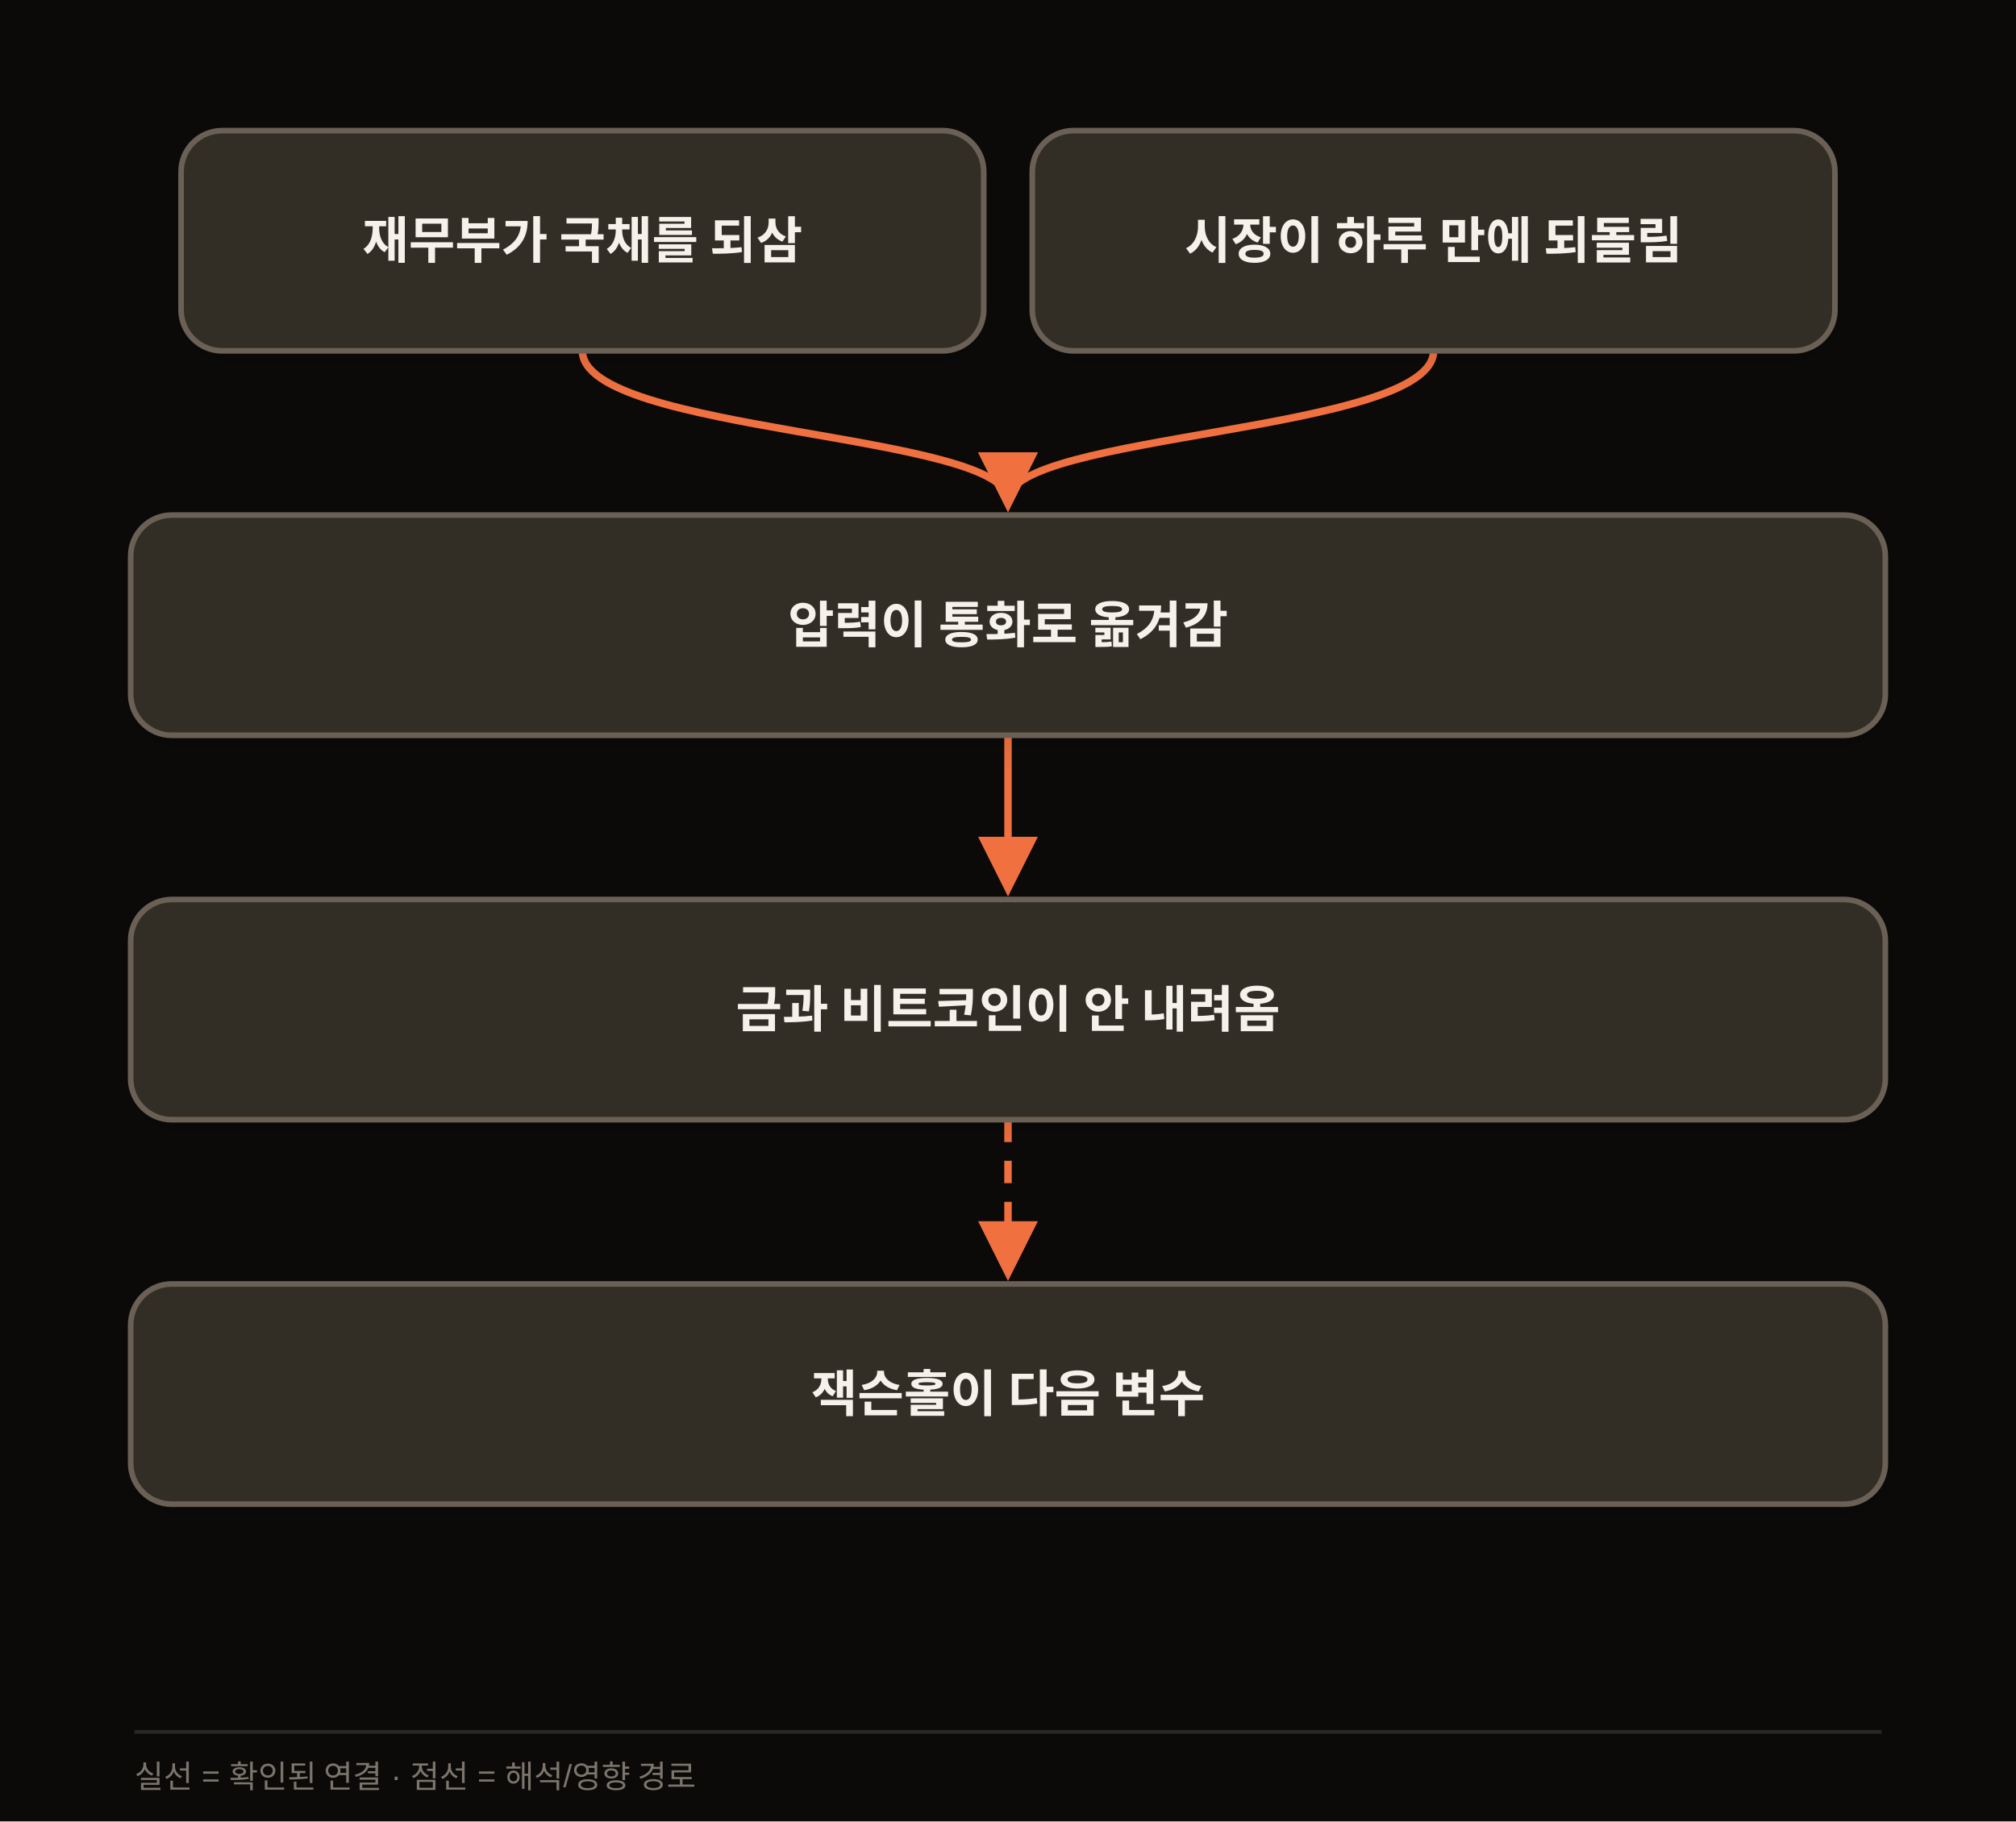
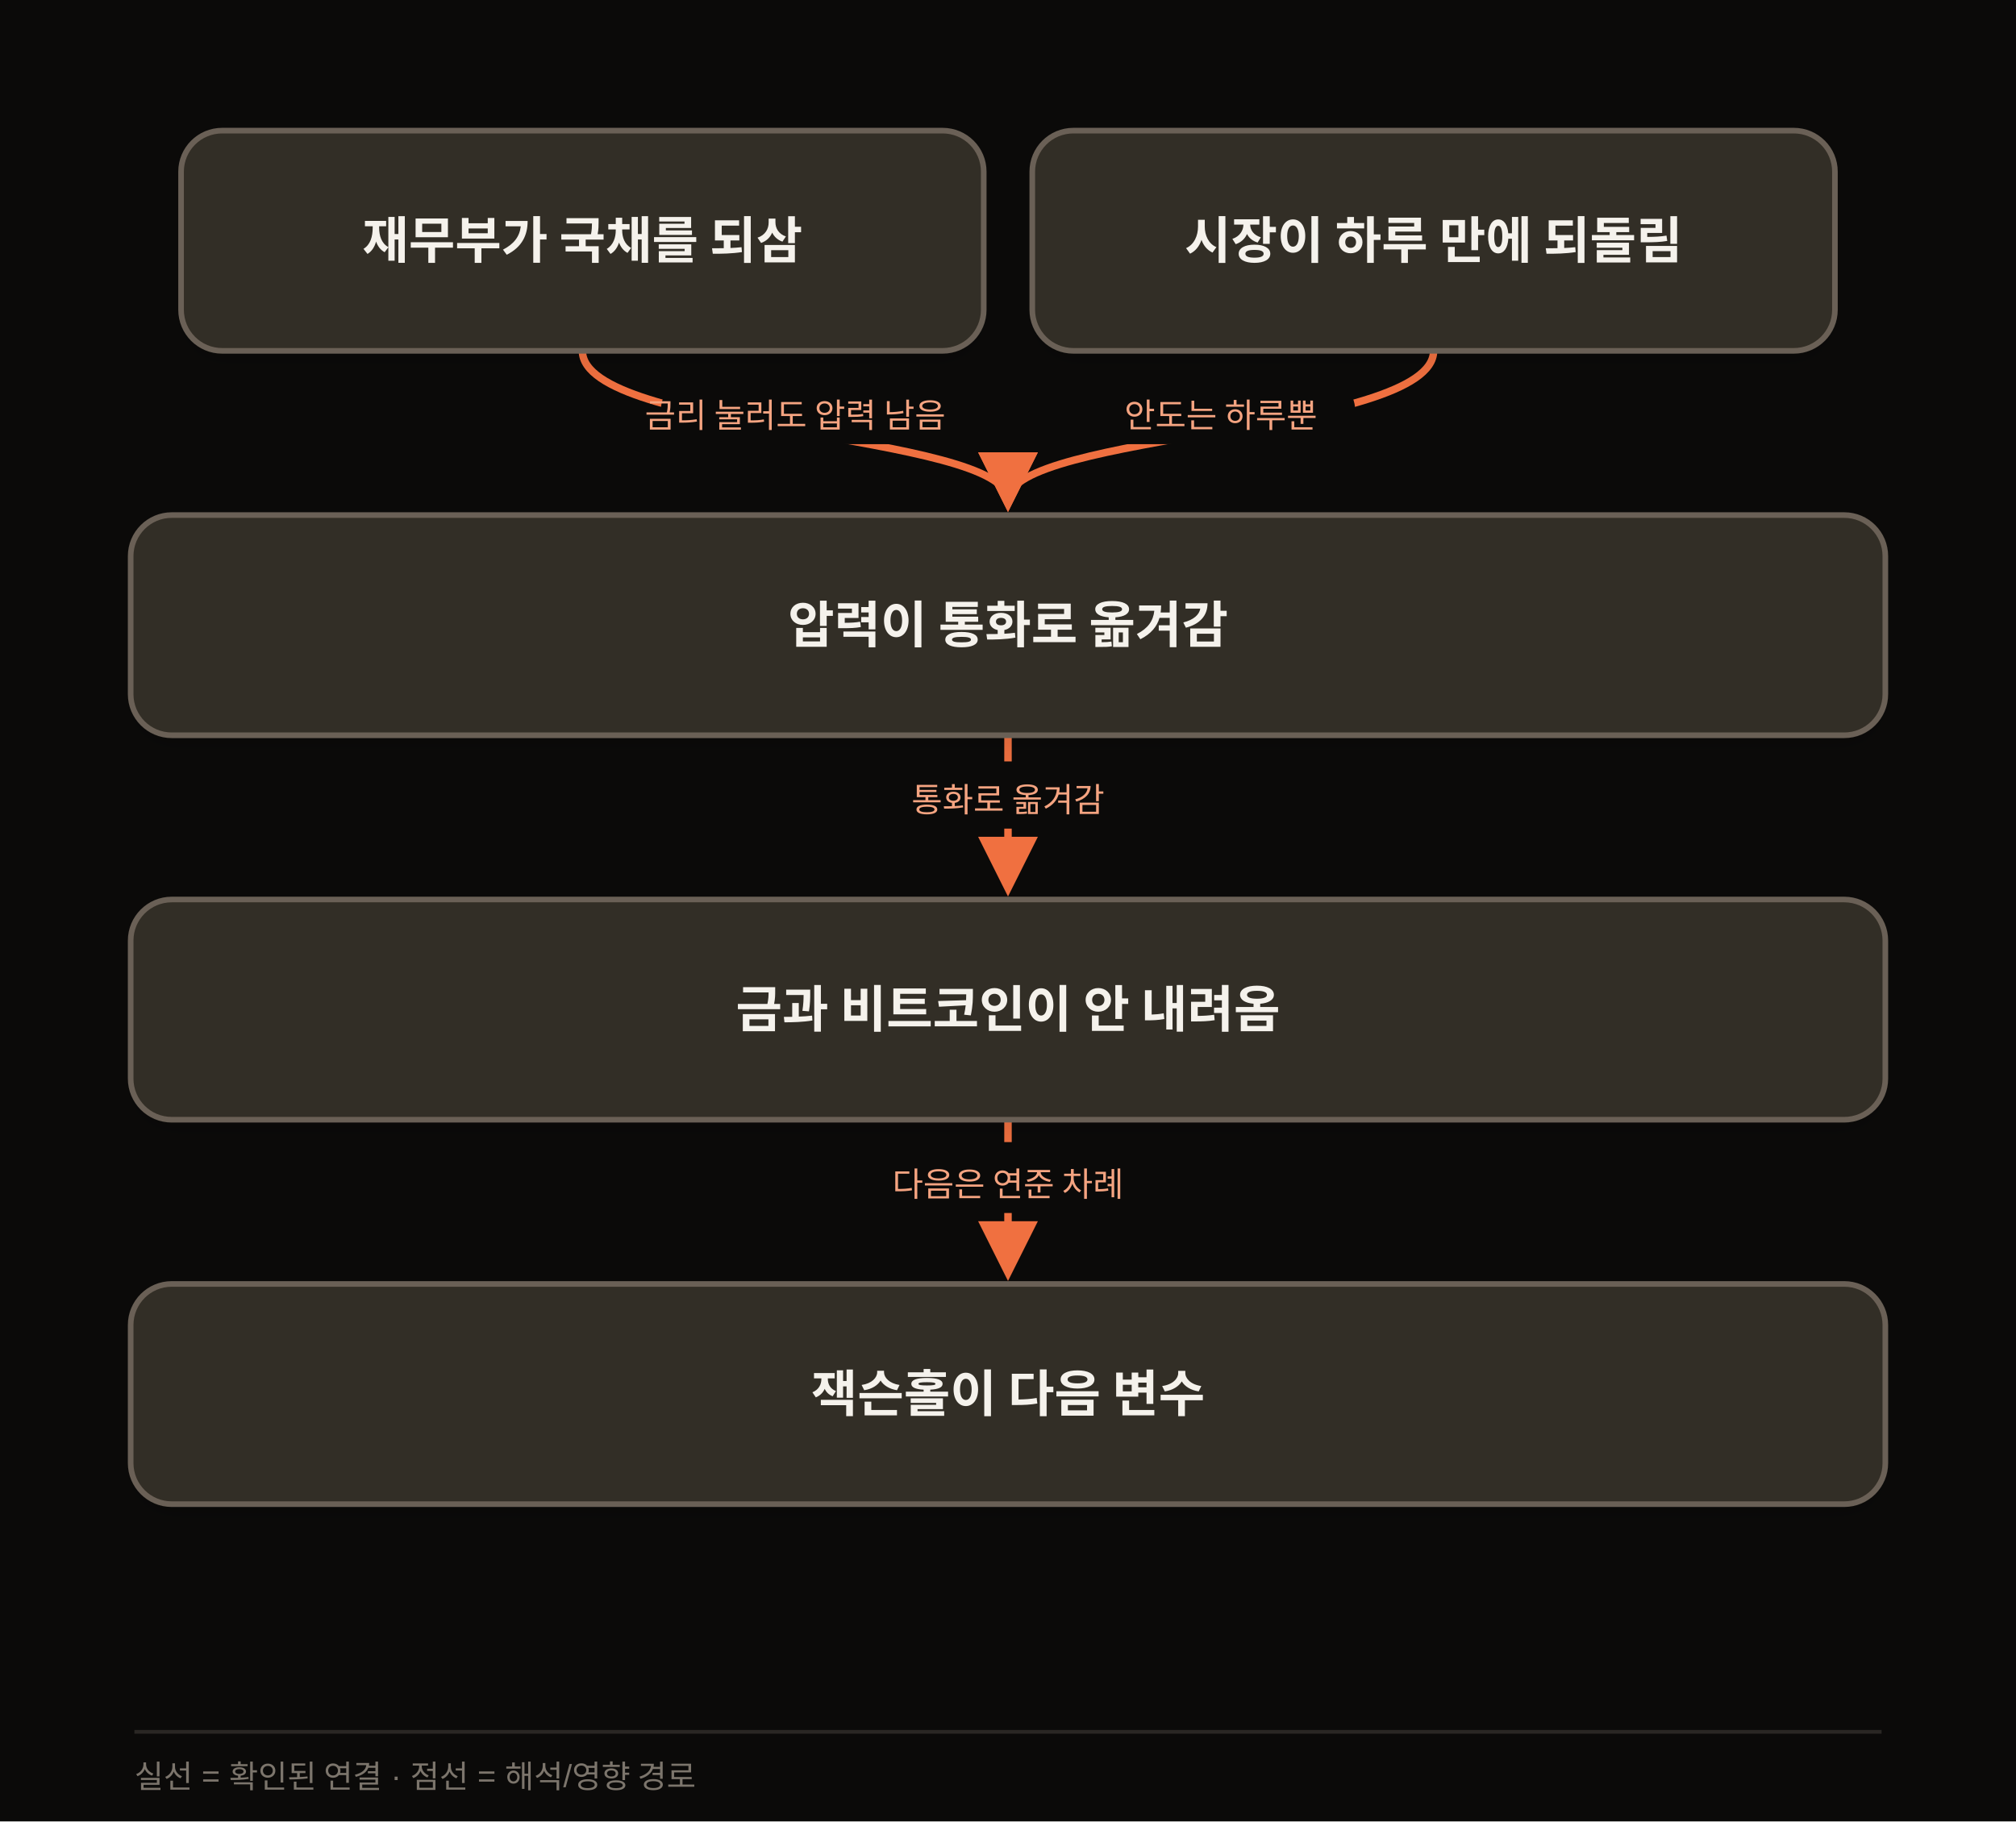
<svg xmlns="http://www.w3.org/2000/svg" width="1080" height="976" viewBox="0 0 1080 976" class="morning-diagram" data-motion-orientation="TB" data-motion-steps="7">
  <defs>
    <filter id="shadow" x="-20%" y="-20%" width="140%" height="160%">
      <feDropShadow dx="0" dy="6" stdDeviation="8" flood-color="#111111" flood-opacity=".09" />
    </filter>
    <marker id="arrow" viewBox="0 0 10 10" refX="8" refY="5" markerWidth="8" markerHeight="8" orient="auto-start-reverse">
      <path d="M 0 0 L 10 5 L 0 10 z" fill="#F07040" />
    </marker>
  </defs>
  <rect width="1080" height="976" fill="#0B0A09" />
  <g class="motion-step motion-edge" data-motion-step="1" style="--motion-delay:1360ms">
    <path d="M 312.0 188.0 C 312.0 232.0, 540.0 232.0, 540.0 268.0" fill="none" stroke="#F07040" stroke-width="4" marker-end="url(#arrow)" />
+     <rect x="354.0" y="202.0" width="144" height="36" rx="18" fill="#0B0A09" />
+     <text x="426.0" y="229.0" text-anchor="middle" font-family="Apple SD Gothic Neo,Malgun Gothic,Arial,sans-serif" font-size="18" fill="#F5A481">금리 눌러도 압력 남음</text>
  </g>
  <g class="motion-step motion-edge" data-motion-step="1" style="--motion-delay:2040ms">
    <path d="M 768.0 188.0 C 768.0 232.0, 540.0 232.0, 540.0 268.0" fill="none" stroke="#F07040" stroke-width="4" marker-end="url(#arrow)" />
+     <rect x="582.0" y="202.0" width="144" height="36" rx="18" fill="#0B0A09" />
+     <text x="654.0" y="229.0" text-anchor="middle" font-family="Apple SD Gothic Neo,Malgun Gothic,Arial,sans-serif" font-size="18" fill="#F5A481">안도는 하루뿐</text>
  </g>
  <g class="motion-step motion-edge" data-motion-step="3" style="--motion-delay:3400ms">
-     <path d="M 540.0 394.0 C 540.0 438.0, 540.0 438.0, 540.0 474.0" fill="none" stroke="#F07040" stroke-width="4" marker-end="url(#arrow)" />
+     <path d="M 540.0 394.0 L 540.0 474.0" fill="none" stroke="#F07040" stroke-width="4" marker-end="url(#arrow)" />
+     <rect x="468.0" y="408.0" width="144" height="36" rx="18" fill="#0B0A09" />
+     <text x="540.0" y="435.0" text-anchor="middle" font-family="Apple SD Gothic Neo,Malgun Gothic,Arial,sans-serif" font-size="18" fill="#F5A481">통화로 옮겨감</text>
  </g>
  <g class="motion-step motion-edge" data-motion-step="5" style="--motion-delay:4760ms">
-     <path d="M 540.0 600.0 C 540.0 644.0, 540.0 644.0, 540.0 680.0" fill="none" stroke="#F07040" stroke-width="4" stroke-dasharray="12 10" marker-end="url(#arrow)" />
+     <path d="M 540.0 600.0 L 540.0 680.0" fill="none" stroke="#F07040" stroke-width="4" stroke-dasharray="12 10" marker-end="url(#arrow)" />
+     <rect x="468.0" y="614.0" width="144" height="36" rx="18" fill="#0B0A09" />
+     <text x="540.0" y="641.0" text-anchor="middle" font-family="Apple SD Gothic Neo,Malgun Gothic,Arial,sans-serif" font-size="18" fill="#F5A481">다음은 연준 차례</text>
  </g>
  <g class="motion-step motion-node" data-motion-step="0" style="--motion-delay:0ms;--motion-accent-delay:640ms">
    <rect class="motion-node-shape" x="97.0" y="70.0" width="430.0" height="118.0" rx="22" fill="#332E26" stroke="#6B6156" stroke-width="3" filter="url(#shadow)" />
    <text x="312.0" y="129.0" text-anchor="middle" dominant-baseline="middle" font-family="Apple SD Gothic Neo,Malgun Gothic,Arial,sans-serif" font-size="27" font-weight="700" fill="#F5F2EC">재무부가 국채를 되삼</text>
  </g>
  <g class="motion-step motion-node" data-motion-step="0" style="--motion-delay:680ms;--motion-accent-delay:1320ms">
    <rect class="motion-node-shape" x="553.0" y="70.0" width="430.0" height="118.0" rx="22" fill="#332E26" stroke="#6B6156" stroke-width="3" filter="url(#shadow)" />
    <text x="768.0" y="129.0" text-anchor="middle" dominant-baseline="middle" font-family="Apple SD Gothic Neo,Malgun Gothic,Arial,sans-serif" font-size="27" font-weight="700" fill="#F5F2EC">시장이 하루 만에 되돌림</text>
  </g>
  <g class="motion-step motion-node" data-motion-step="2" style="--motion-delay:2720ms;--motion-accent-delay:3360ms">
    <rect class="motion-node-shape" x="70.0" y="276.0" width="940.0" height="118.0" rx="22" fill="#332E26" stroke="#6B6156" stroke-width="3" filter="url(#shadow)" />
    <text x="540.0" y="335.0" text-anchor="middle" dominant-baseline="middle" font-family="Apple SD Gothic Neo,Malgun Gothic,Arial,sans-serif" font-size="27" font-weight="700" fill="#F5F2EC">압력이 통화로 옮겨감</text>
  </g>
  <g class="motion-step motion-node" data-motion-step="4" style="--motion-delay:4080ms;--motion-accent-delay:4720ms">
    <rect class="motion-node-shape" x="70.0" y="482.0" width="940.0" height="118.0" rx="22" fill="#332E26" stroke="#6B6156" stroke-width="3" filter="url(#shadow)" />
    <text x="540.0" y="541.0" text-anchor="middle" dominant-baseline="middle" font-family="Apple SD Gothic Neo,Malgun Gothic,Arial,sans-serif" font-size="27" font-weight="700" fill="#F5F2EC">금과 비트코인이 안 내려옴</text>
  </g>
  <g class="motion-step motion-node" data-motion-step="6" style="--motion-delay:5440ms;--motion-accent-delay:6080ms">
    <rect class="motion-node-shape" x="70.0" y="688.0" width="940.0" height="118.0" rx="22" fill="#332E26" stroke="#6B6156" stroke-width="3" filter="url(#shadow)" />
    <text x="540.0" y="747.0" text-anchor="middle" dominant-baseline="middle" font-family="Apple SD Gothic Neo,Malgun Gothic,Arial,sans-serif" font-size="27" font-weight="700" fill="#F5F2EC">잭슨홀이 다음 변수</text>
  </g>
  <line x1="72" y1="928" x2="1008" y2="928" stroke="#2A2724" stroke-width="2" />
  <text x="72" y="958" font-family="Apple SD Gothic Neo,Malgun Gothic,Arial,sans-serif" font-size="17" fill="#7C756C">실선 = 확인된 연결 · 점선 = 해석/영향 경로</text>
</svg>
